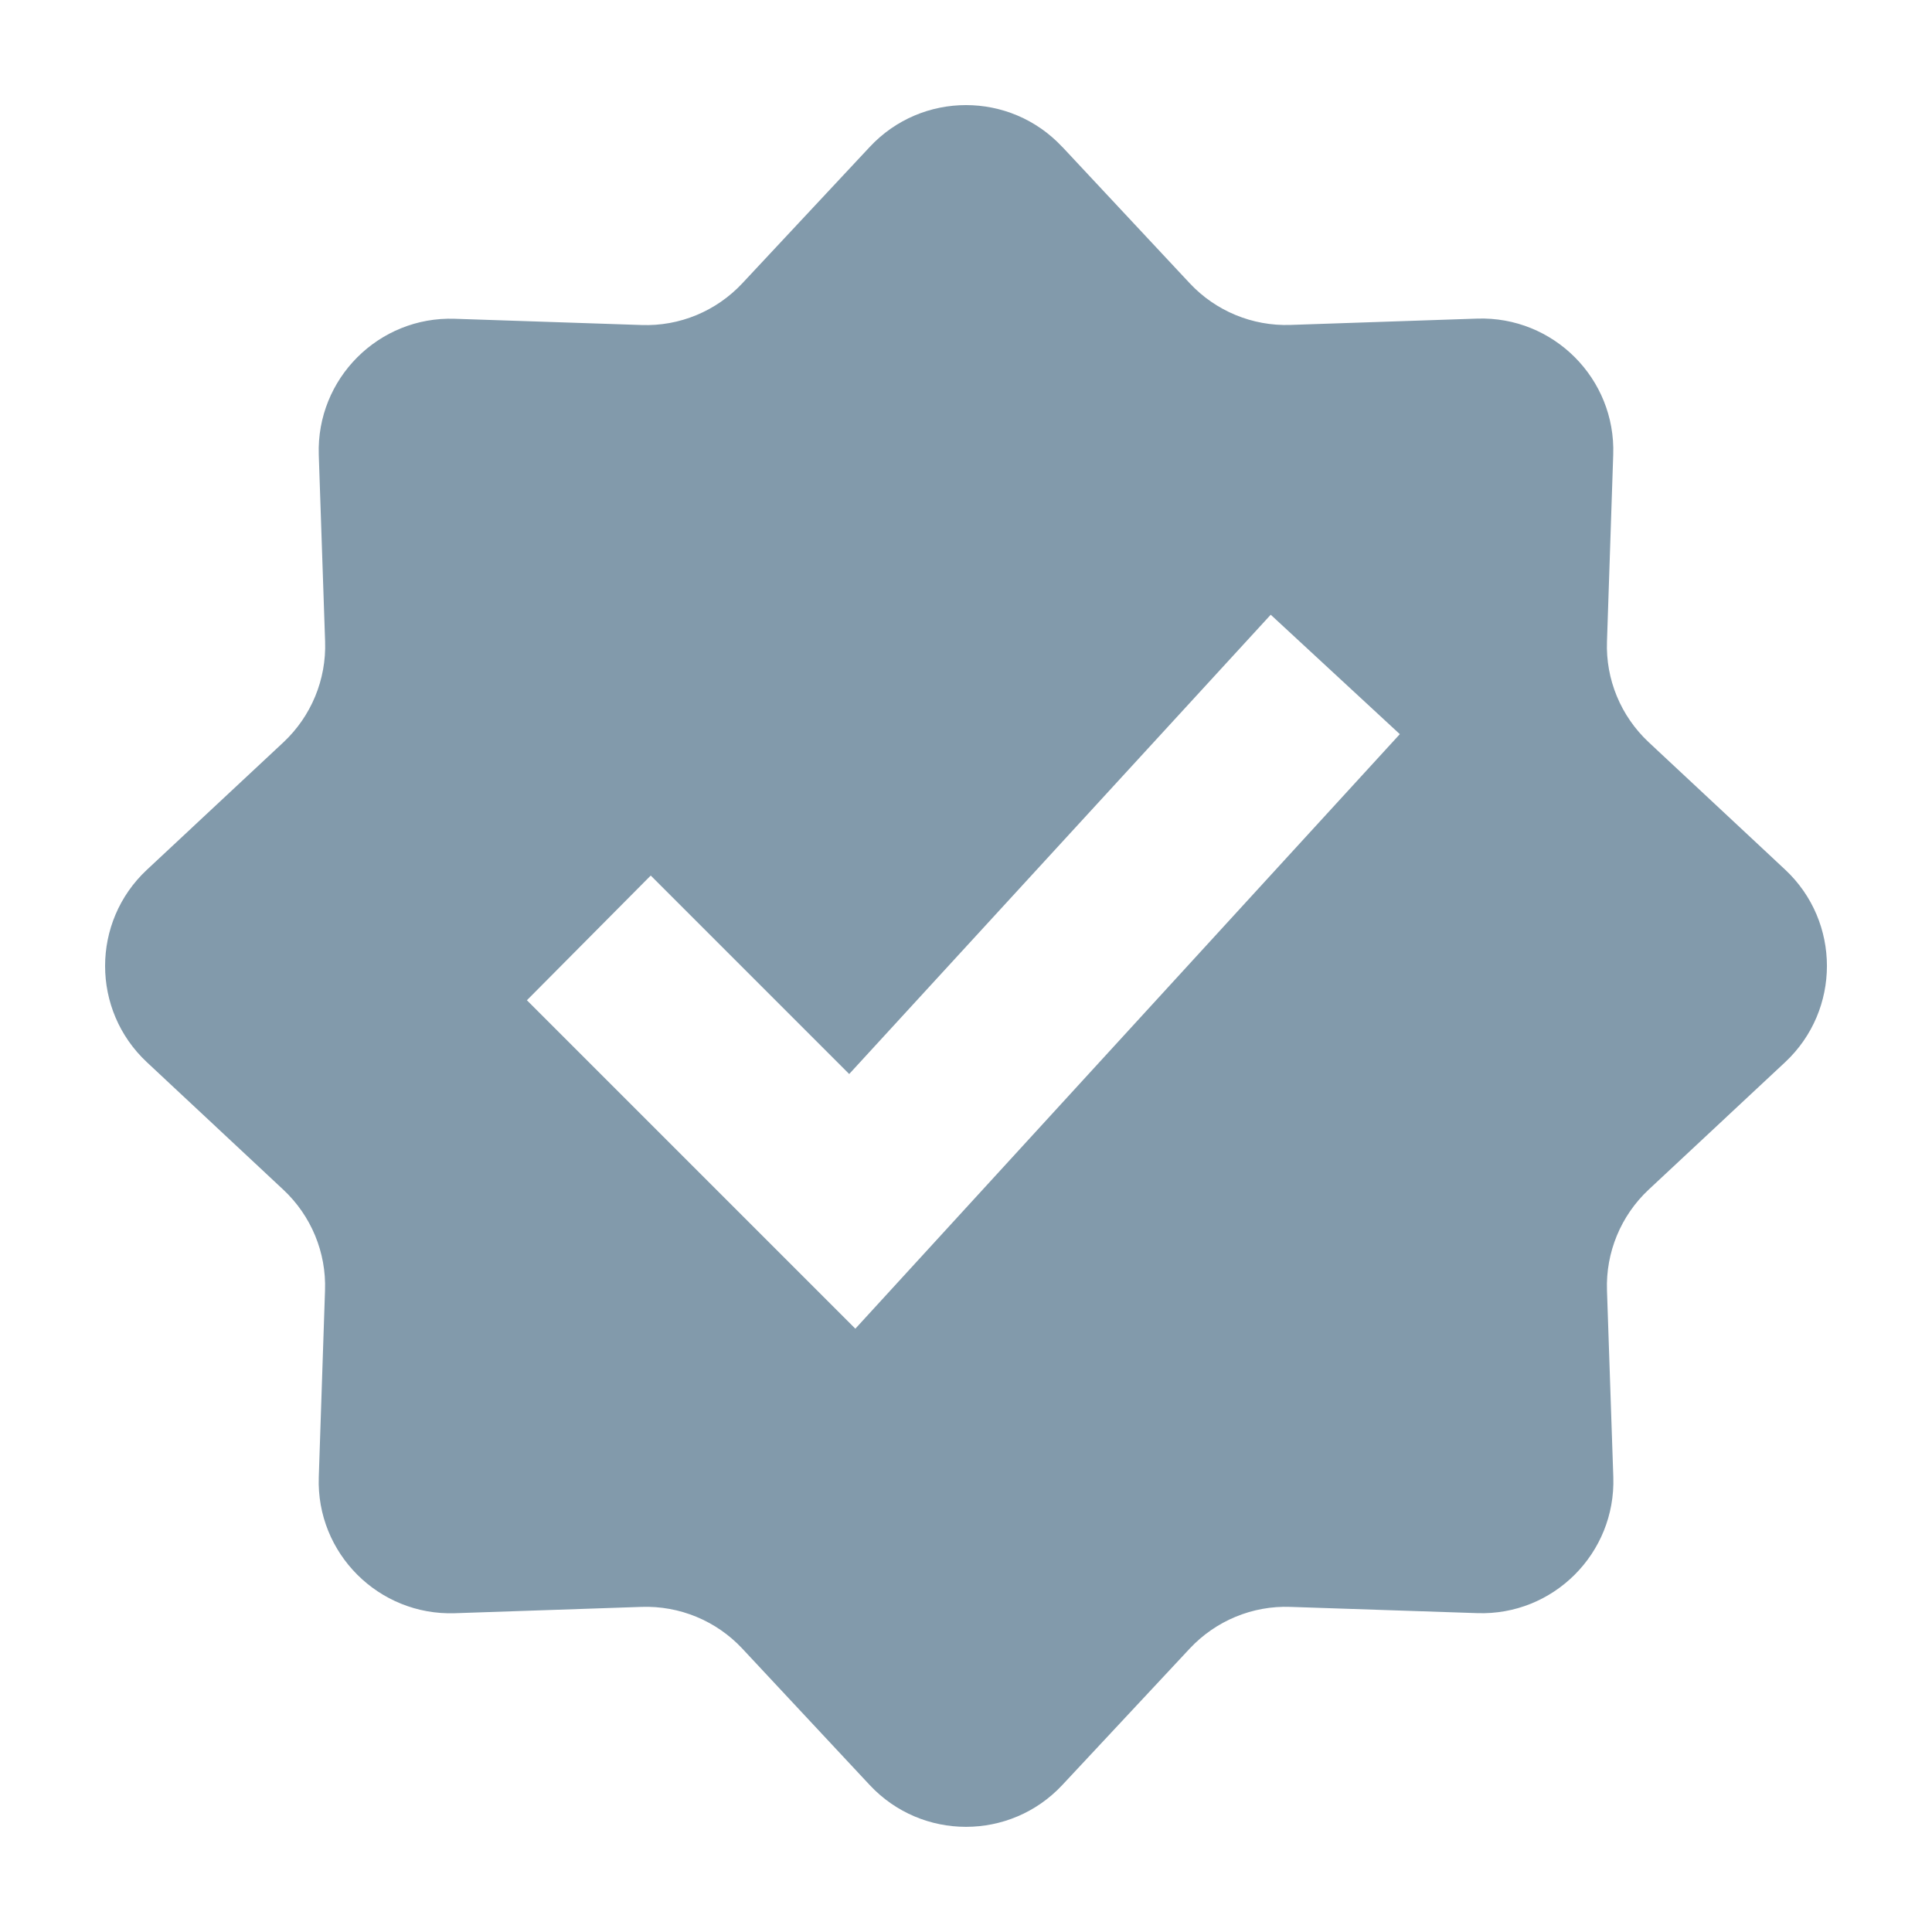
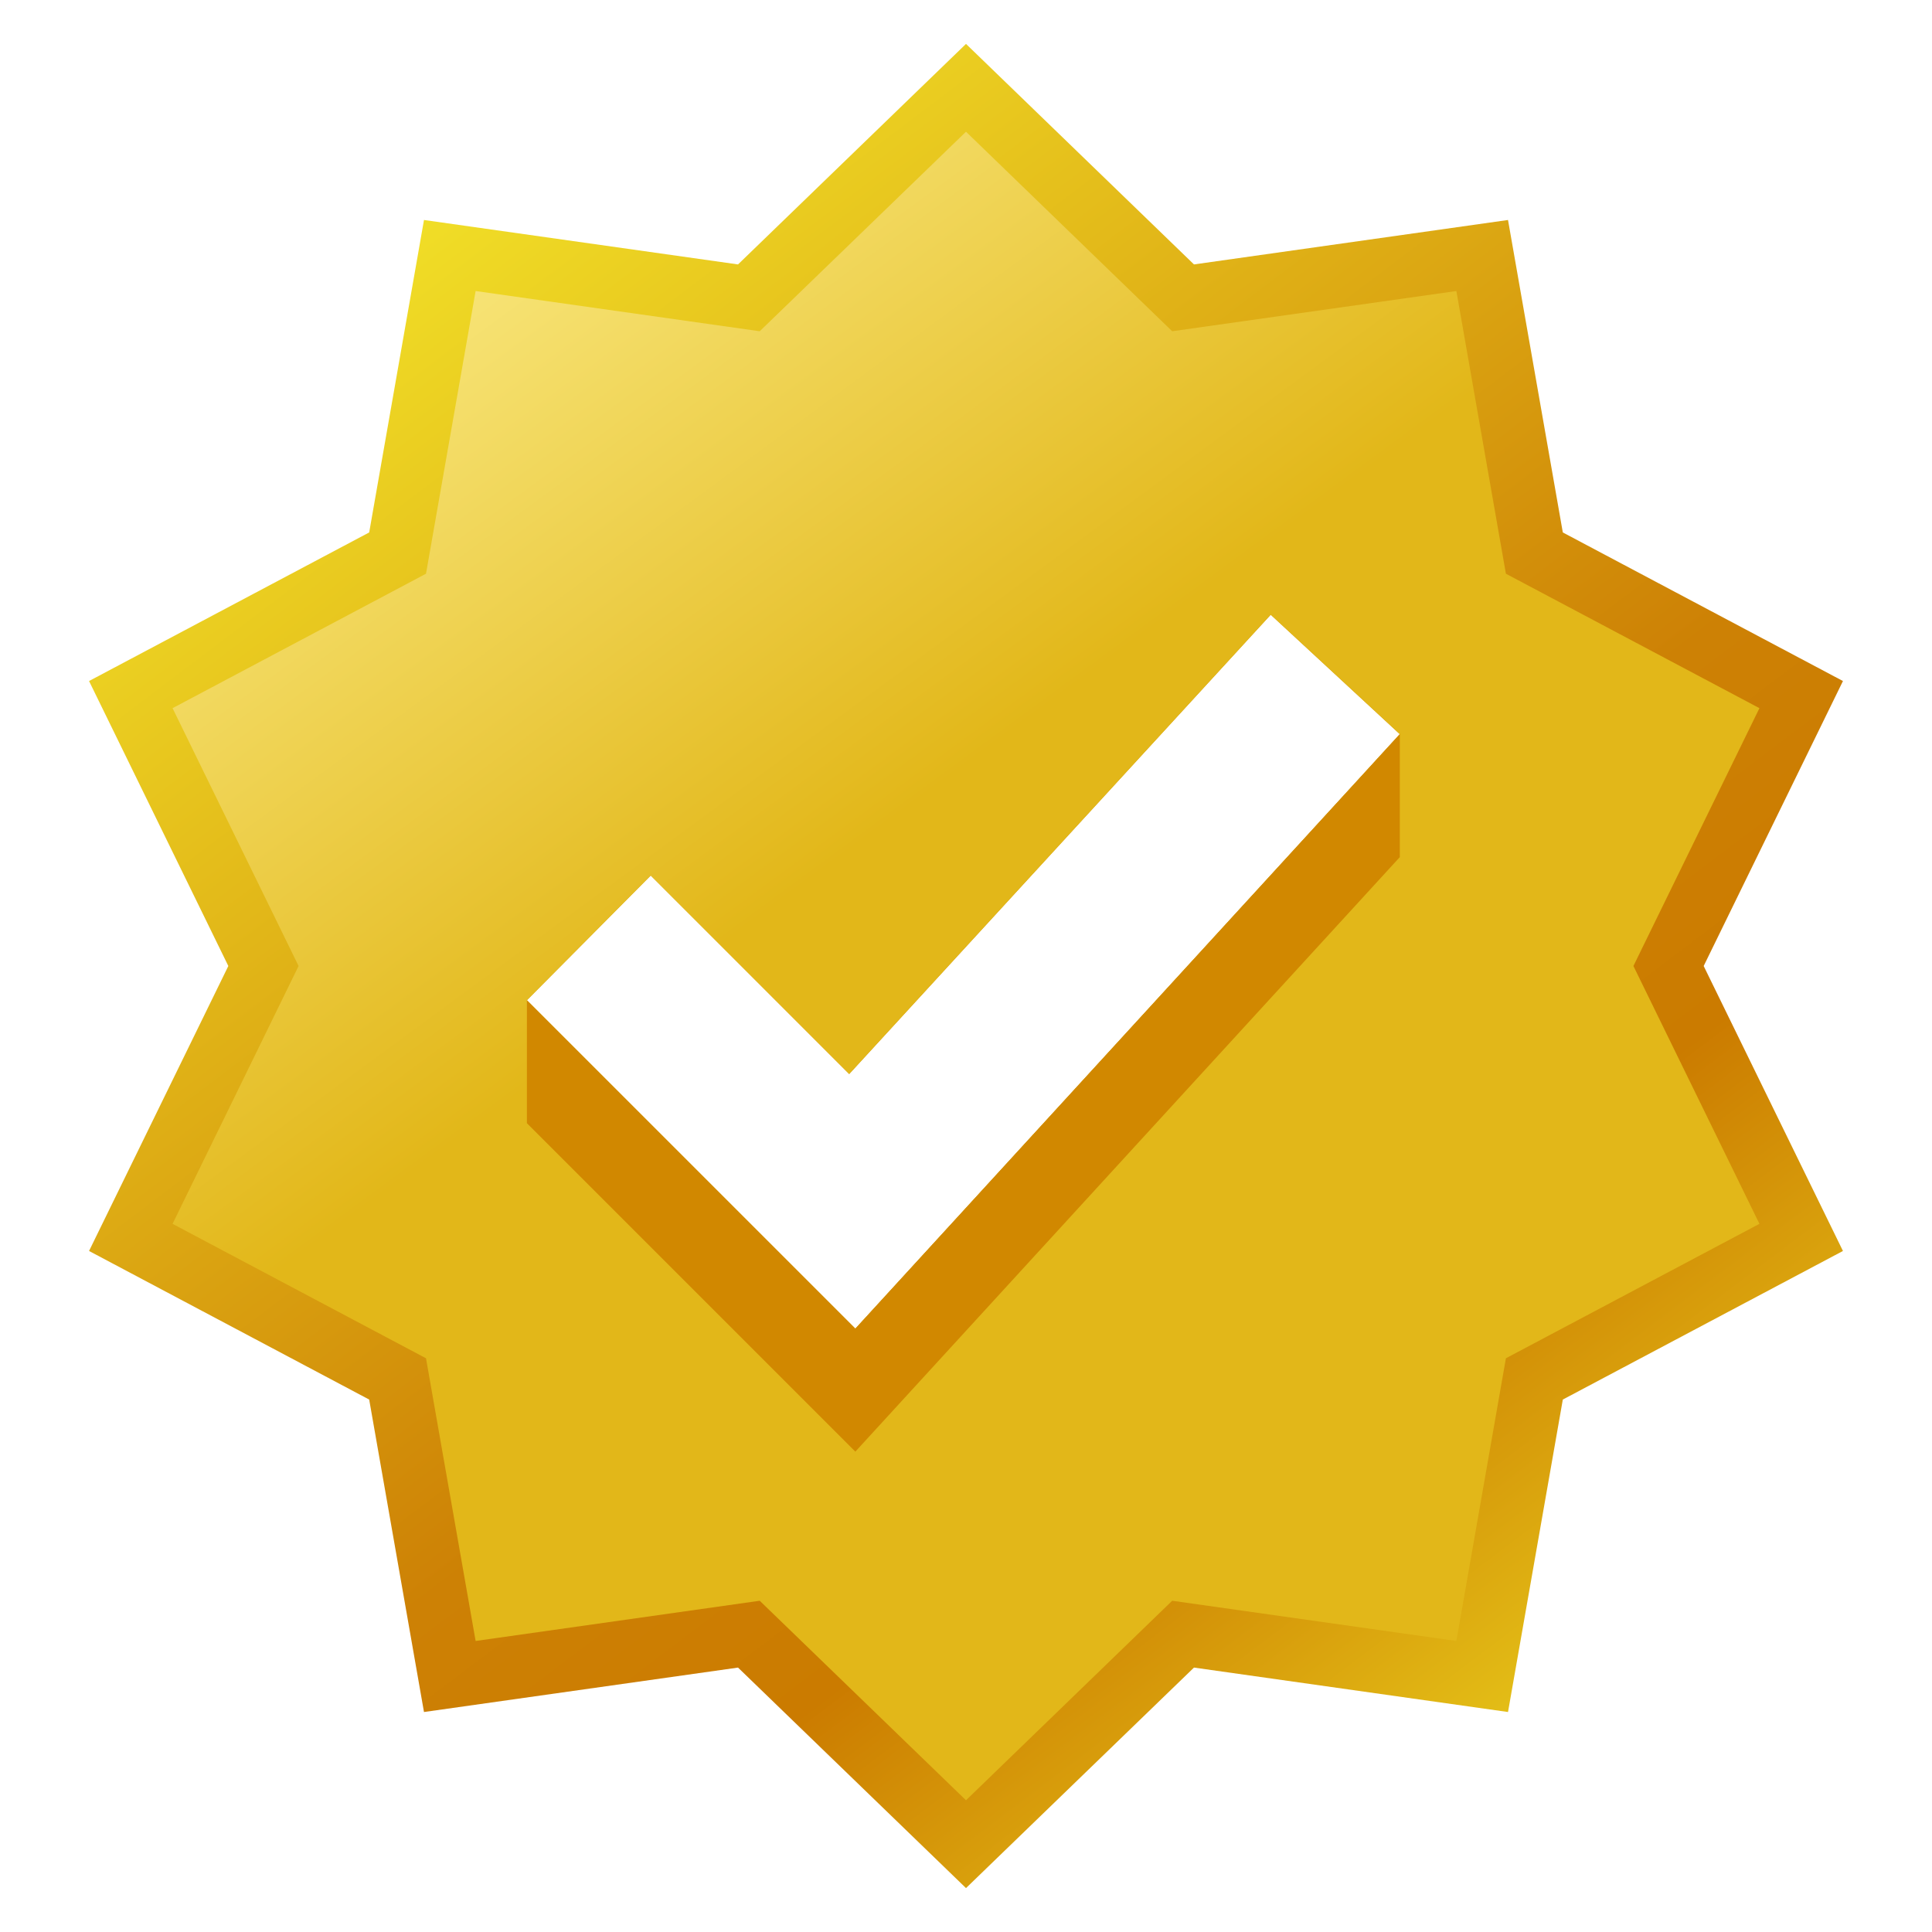
- <svg xmlns="http://www.w3.org/2000/svg" viewBox="0 0 22 22" aria-hidden="true" class="r-4qtqp9 r-yyyyoo r-1yjpyg1 r-1xvli5t r-dnmrzs r-bnwqim r-1plcrui r-lrvibr" data-testid="verificationBadge" version="1.1" id="svg6">
-   <defs id="defs10" />
-   <g id="g4">
-     <path clip-rule="evenodd" d="M12.096 1.673c-.593-.635-1.599-.635-2.192 0L8.452 3.227c-.296.316-.714.49-1.147.474L5.18 3.63c-.867-.03-1.579.682-1.55 1.55l.072 2.125c.015.433-.158.851-.474 1.147L1.673 9.904c-.635.593-.635 1.599 0 2.192l1.554 1.452c.316.296.49.714.474 1.147L3.63 16.82c-.03.867.682 1.579 1.55 1.55l2.125-.072c.433-.015.851.158 1.147.474l1.452 1.555c.593.634 1.599.634 2.192 0l1.452-1.555c.296-.316.714-.49 1.147-.474l2.126.071c.867.03 1.579-.682 1.55-1.55l-.072-2.125c-.015-.433.158-.851.474-1.147l1.555-1.452c.634-.593.634-1.599 0-2.192l-1.555-1.452c-.316-.296-.49-.714-.474-1.147l.071-2.126c.03-.867-.682-1.579-1.55-1.55l-2.125.072c-.433.015-.851-.158-1.147-.474l-1.452-1.554zM6 11.39l3.74 3.74 6.2-6.77L14.47 7l-4.8 5.23-2.26-2.26L6 11.39z" fill="#829AAB" fill-rule="evenodd" id="path2" />
+ <svg xmlns="http://www.w3.org/2000/svg" viewBox="0 0 22 22" aria-hidden="true" class="r-4qtqp9 r-yyyyoo r-1yjpyg1 r-1xvli5t r-dnmrzs r-bnwqim r-1plcrui r-lrvibr" data-testid="verificationBadge" version="1.1" id="svg30">
+   <defs id="defs34" />
+   <g id="g28">
+     <path clip-rule="evenodd" d="M13.596 3.011L11 .5 8.404 3.011l-3.576-.506-.624 3.558-3.19 1.692L2.6 11l-1.586 3.245 3.19 1.692.624 3.558 3.576-.506L11 21.5l2.596-2.511 3.576.506.624-3.558 3.19-1.692L19.4 11l1.586-3.245-3.19-1.692-.624-3.558-3.576.506zM6 11.39l3.74 3.74 6.2-6.77L14.47 7l-4.8 5.23-2.26-2.26L6 11.39z" fill="url(#paint0_linear_8728_433881)" fill-rule="evenodd" id="path2" />
+     <path clip-rule="evenodd" d="M13.348 3.772L11 1.5 8.651 3.772l-3.235-.458-.565 3.219-2.886 1.531L3.4 11l-1.435 2.936 2.886 1.531.565 3.219 3.235-.458L11 20.5l2.348-2.272 3.236.458.564-3.219 2.887-1.531L18.6 11l1.435-2.936-2.887-1.531-.564-3.219-3.236.458zM6 11.39l3.74 3.74 6.2-6.77L14.47 7l-4.8 5.23-2.26-2.26L6 11.39z" fill="url(#paint1_linear_8728_433881)" fill-rule="evenodd" id="path4" />
+     <path clip-rule="evenodd" d="M6 11.39l3.74 3.74 6.197-6.767h.003V9.76l-6.2 6.77L6 12.79v-1.4zm0 0z" fill="#D18800" fill-rule="evenodd" id="path6" />
+     <defs id="defs26">
+       <linearGradient gradientUnits="userSpaceOnUse" id="paint0_linear_8728_433881" x1="4" x2="19.5" y1="1.5" y2="22">
+         <stop stop-color="#F4E72A" id="stop8" />
+         <stop offset=".539" stop-color="#CD8105" id="stop10" />
+         <stop offset=".68" stop-color="#CB7B00" id="stop12" />
+         <stop offset="1" stop-color="#F4EC26" id="stop14" />
+         <stop offset="1" stop-color="#F4E72A" id="stop16" />
+       </linearGradient>
+       <linearGradient gradientUnits="userSpaceOnUse" id="paint1_linear_8728_433881" x1="5" x2="17.5" y1="2.5" y2="19.5">
+         <stop stop-color="#F9E87F" id="stop19" />
+         <stop offset=".406" stop-color="#E2B719" id="stop21" />
+         <stop offset=".989" stop-color="#E2B719" id="stop23" />
+       </linearGradient>
+     </defs>
  </g>
</svg>
